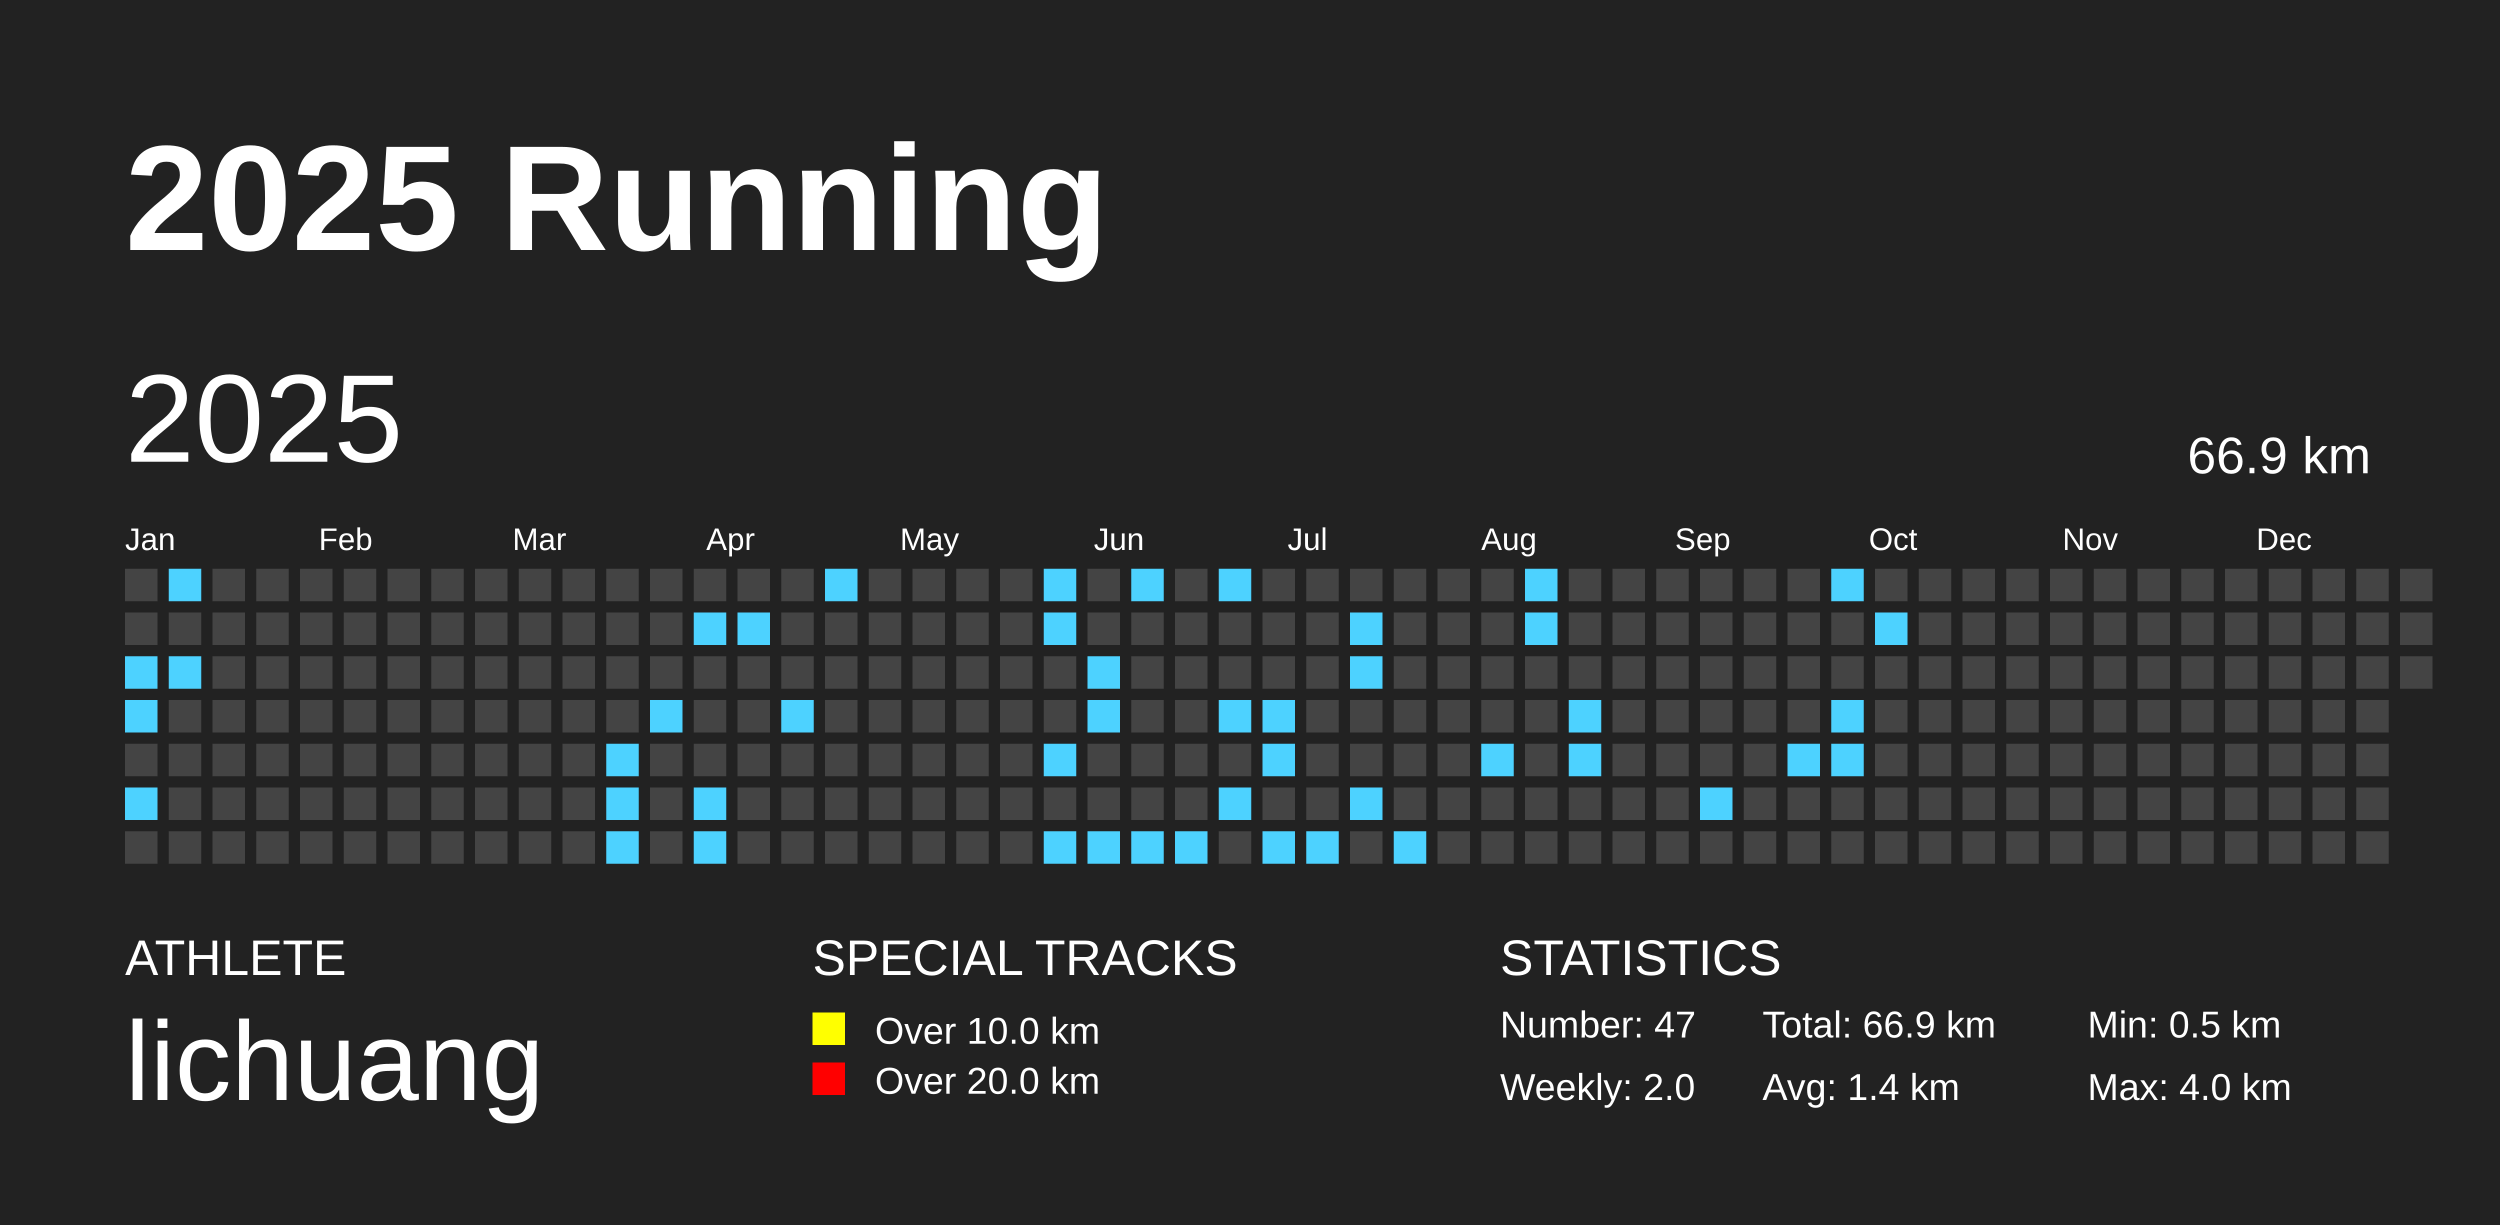
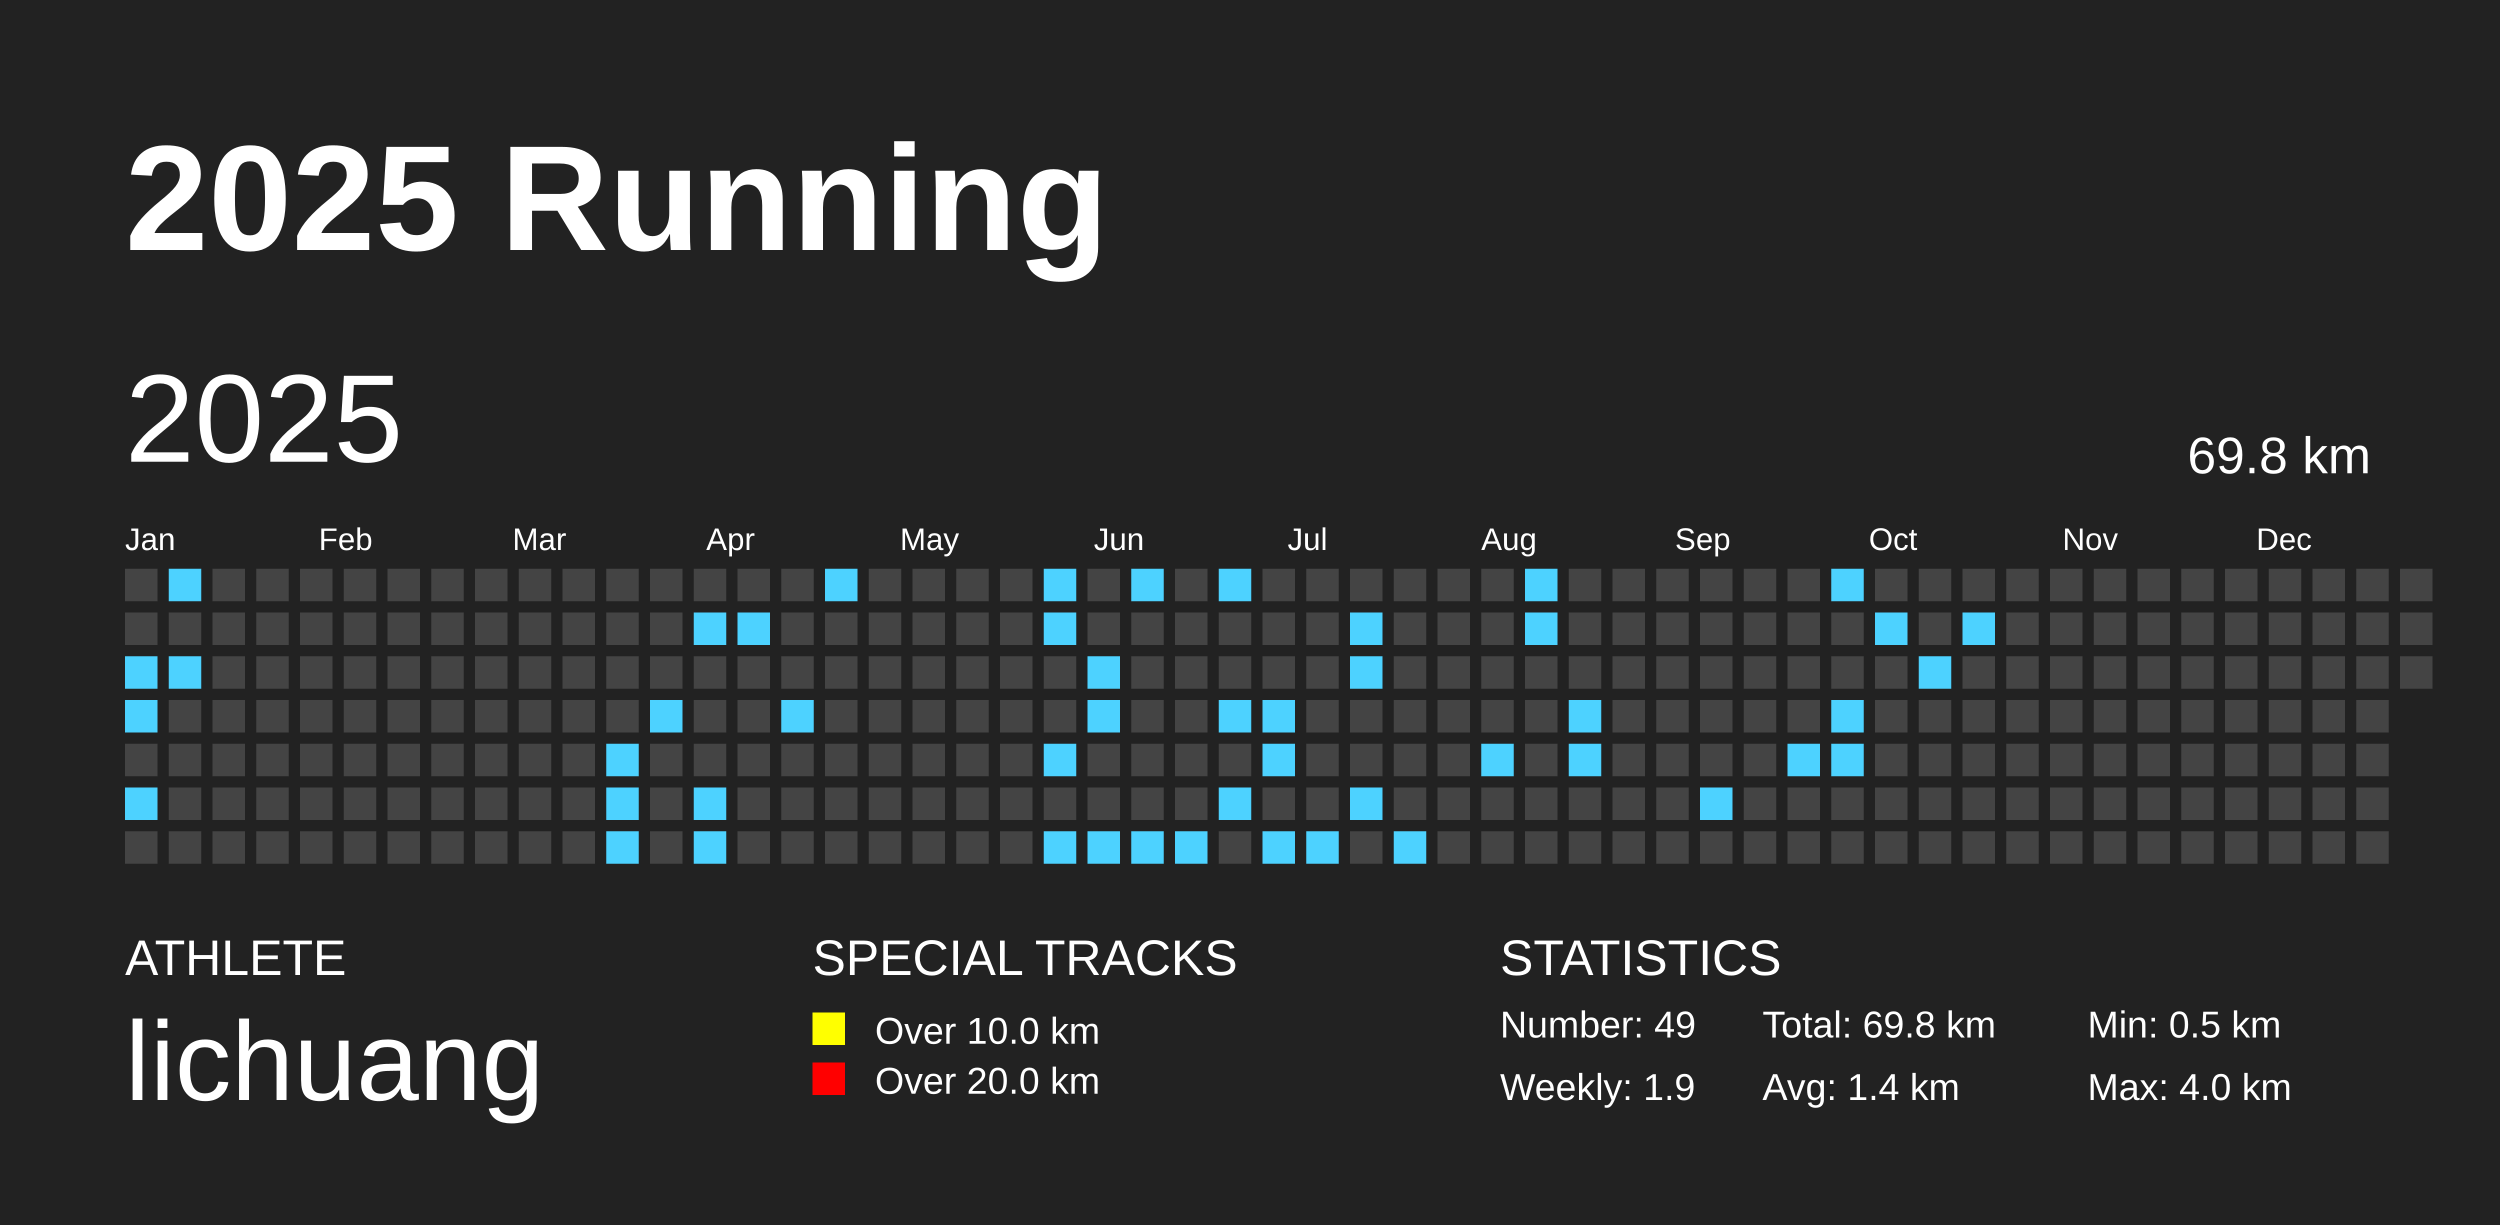
<svg xmlns="http://www.w3.org/2000/svg" baseProfile="full" height="98mm" version="1.1" viewBox="0,0,200,98" width="200mm">
  <defs />
  <rect fill="#222222" height="98" width="200" x="0" y="0" />
  <text fill="#FFFFFF" style="font-size:12px; font-family:Arial; font-weight:bold;" x="10" y="20">2025 Running</text>
  <text fill="#FFFFFF" style="font-size:4px; font-family:Arial" x="10" y="78">ATHLETE</text>
  <text fill="#FFFFFF" style="font-size:9px; font-family:Arial" x="10" y="88">lichuang</text>
  <text fill="#FFFFFF" style="font-size:4px; font-family:Arial" x="65" y="78">SPECIAL TRACKS</text>
  <rect fill="yellow" height="2.6" width="2.6" x="65" y="81" />
  <text fill="#FFFFFF" style="font-size:3px; font-family:Arial" x="70" y="83.5">Over 10.0 km</text>
  <rect fill="red" height="2.6" width="2.6" x="65" y="85" />
  <text fill="#FFFFFF" style="font-size:3px; font-family:Arial" x="70" y="87.5">Over 20.0 km</text>
  <text fill="#FFFFFF" style="font-size:4px; font-family:Arial" x="120" y="78">STATISTICS</text>
-   <text fill="#FFFFFF" style="font-size:3px; font-family:Arial" x="120" y="83">Number: 47</text>
-   <text fill="#FFFFFF" style="font-size:3px; font-family:Arial" x="120" y="88">Weekly: 2.0</text>
-   <text fill="#FFFFFF" style="font-size:3px; font-family:Arial" x="141" y="83">Total: 66.9 km</text>
+   <text fill="#FFFFFF" style="font-size:3px; font-family:Arial" x="120" y="83">Number: 49</text>
+   <text fill="#FFFFFF" style="font-size:3px; font-family:Arial" x="120" y="88">Weekly: 1.9</text>
+   <text fill="#FFFFFF" style="font-size:3px; font-family:Arial" x="141" y="83">Total: 69.8 km</text>
  <text fill="#FFFFFF" style="font-size:3px; font-family:Arial" x="141" y="88">Avg: 1.4 km</text>
  <text fill="#FFFFFF" style="font-size:3px; font-family:Arial" x="167" y="83">Min: 0.5 km</text>
  <text fill="#FFFFFF" style="font-size:3px; font-family:Arial" x="167" y="88">Max: 4.0 km</text>
  <text dominant-baseline="hanging" fill="#FFFFFF" style="font-size:10.0px; font-family:Arial;" x="10" y="30">2025</text>
-   <text dominant-baseline="hanging" fill="#FFFFFF" style="font-size:4.125px; font-family:Arial;" x="175" y="35">66.9 km</text>
+   <text dominant-baseline="hanging" fill="#FFFFFF" style="font-size:4.125px; font-family:Arial;" x="175" y="35">69.8 km</text>
  <text fill="#FFFFFF" style="font-size:2.5px; font-family:Arial" x="10.0" y="44">Jan</text>
  <text fill="#FFFFFF" style="font-size:2.5px; font-family:Arial" x="25.5" y="44">Feb</text>
  <text fill="#FFFFFF" style="font-size:2.5px; font-family:Arial" x="41.0" y="44">Mar</text>
  <text fill="#FFFFFF" style="font-size:2.5px; font-family:Arial" x="56.5" y="44">Apr</text>
  <text fill="#FFFFFF" style="font-size:2.5px; font-family:Arial" x="72.0" y="44">May</text>
  <text fill="#FFFFFF" style="font-size:2.5px; font-family:Arial" x="87.5" y="44">Jun</text>
  <text fill="#FFFFFF" style="font-size:2.5px; font-family:Arial" x="103.0" y="44">Jul</text>
  <text fill="#FFFFFF" style="font-size:2.5px; font-family:Arial" x="118.5" y="44">Aug</text>
  <text fill="#FFFFFF" style="font-size:2.5px; font-family:Arial" x="134.0" y="44">Sep</text>
  <text fill="#FFFFFF" style="font-size:2.5px; font-family:Arial" x="149.5" y="44">Oct</text>
  <text fill="#FFFFFF" style="font-size:2.5px; font-family:Arial" x="165.0" y="44">Nov</text>
  <text fill="#FFFFFF" style="font-size:2.5px; font-family:Arial" x="180.5" y="44">Dec</text>
  <rect fill="#444444" height="2.6" width="2.6" x="10.0" y="45.5" />
  <rect fill="#444444" height="2.6" width="2.6" x="10.0" y="49.0" />
  <rect fill="#4dd2ff" height="2.6" width="2.6" x="10.0" y="52.5" />
  <rect fill="#4dd2ff" height="2.6" width="2.6" x="10.0" y="56.0" />
  <rect fill="#444444" height="2.6" width="2.6" x="10.0" y="59.5" />
  <rect fill="#4dd2ff" height="2.6" width="2.6" x="10.0" y="63.0" />
  <rect fill="#444444" height="2.6" width="2.6" x="10.0" y="66.5" />
  <rect fill="#4dd2ff" height="2.6" width="2.6" x="13.5" y="45.5" />
  <rect fill="#444444" height="2.6" width="2.6" x="13.5" y="49.0" />
  <rect fill="#4dd2ff" height="2.6" width="2.6" x="13.5" y="52.5" />
  <rect fill="#444444" height="2.6" width="2.6" x="13.5" y="56.0" />
  <rect fill="#444444" height="2.6" width="2.6" x="13.5" y="59.5" />
  <rect fill="#444444" height="2.6" width="2.6" x="13.5" y="63.0" />
  <rect fill="#444444" height="2.6" width="2.6" x="13.5" y="66.5" />
  <rect fill="#444444" height="2.6" width="2.6" x="17.0" y="45.5" />
  <rect fill="#444444" height="2.6" width="2.6" x="17.0" y="49.0" />
  <rect fill="#444444" height="2.6" width="2.6" x="17.0" y="52.5" />
  <rect fill="#444444" height="2.6" width="2.6" x="17.0" y="56.0" />
  <rect fill="#444444" height="2.6" width="2.6" x="17.0" y="59.5" />
  <rect fill="#444444" height="2.6" width="2.6" x="17.0" y="63.0" />
  <rect fill="#444444" height="2.6" width="2.6" x="17.0" y="66.5" />
  <rect fill="#444444" height="2.6" width="2.6" x="20.5" y="45.5" />
  <rect fill="#444444" height="2.6" width="2.6" x="20.5" y="49.0" />
  <rect fill="#444444" height="2.6" width="2.6" x="20.5" y="52.5" />
  <rect fill="#444444" height="2.6" width="2.6" x="20.5" y="56.0" />
  <rect fill="#444444" height="2.6" width="2.6" x="20.5" y="59.5" />
  <rect fill="#444444" height="2.6" width="2.6" x="20.5" y="63.0" />
  <rect fill="#444444" height="2.6" width="2.6" x="20.5" y="66.5" />
  <rect fill="#444444" height="2.6" width="2.6" x="24.0" y="45.5" />
  <rect fill="#444444" height="2.6" width="2.6" x="24.0" y="49.0" />
  <rect fill="#444444" height="2.6" width="2.6" x="24.0" y="52.5" />
  <rect fill="#444444" height="2.6" width="2.6" x="24.0" y="56.0" />
  <rect fill="#444444" height="2.6" width="2.6" x="24.0" y="59.5" />
  <rect fill="#444444" height="2.6" width="2.6" x="24.0" y="63.0" />
  <rect fill="#444444" height="2.6" width="2.6" x="24.0" y="66.5" />
  <rect fill="#444444" height="2.6" width="2.6" x="27.5" y="45.5" />
  <rect fill="#444444" height="2.6" width="2.6" x="27.5" y="49.0" />
  <rect fill="#444444" height="2.6" width="2.6" x="27.5" y="52.5" />
  <rect fill="#444444" height="2.6" width="2.6" x="27.5" y="56.0" />
  <rect fill="#444444" height="2.6" width="2.6" x="27.5" y="59.5" />
  <rect fill="#444444" height="2.6" width="2.6" x="27.5" y="63.0" />
  <rect fill="#444444" height="2.6" width="2.6" x="27.5" y="66.5" />
  <rect fill="#444444" height="2.6" width="2.6" x="31.0" y="45.5" />
  <rect fill="#444444" height="2.6" width="2.6" x="31.0" y="49.0" />
  <rect fill="#444444" height="2.6" width="2.6" x="31.0" y="52.5" />
  <rect fill="#444444" height="2.6" width="2.6" x="31.0" y="56.0" />
  <rect fill="#444444" height="2.6" width="2.6" x="31.0" y="59.5" />
  <rect fill="#444444" height="2.6" width="2.6" x="31.0" y="63.0" />
  <rect fill="#444444" height="2.6" width="2.6" x="31.0" y="66.5" />
  <rect fill="#444444" height="2.6" width="2.6" x="34.5" y="45.5" />
  <rect fill="#444444" height="2.6" width="2.6" x="34.5" y="49.0" />
  <rect fill="#444444" height="2.6" width="2.6" x="34.5" y="52.5" />
  <rect fill="#444444" height="2.6" width="2.6" x="34.5" y="56.0" />
  <rect fill="#444444" height="2.6" width="2.6" x="34.5" y="59.5" />
  <rect fill="#444444" height="2.6" width="2.6" x="34.5" y="63.0" />
  <rect fill="#444444" height="2.6" width="2.6" x="34.5" y="66.5" />
  <rect fill="#444444" height="2.6" width="2.6" x="38.0" y="45.5" />
  <rect fill="#444444" height="2.6" width="2.6" x="38.0" y="49.0" />
  <rect fill="#444444" height="2.6" width="2.6" x="38.0" y="52.5" />
  <rect fill="#444444" height="2.6" width="2.6" x="38.0" y="56.0" />
  <rect fill="#444444" height="2.6" width="2.6" x="38.0" y="59.5" />
  <rect fill="#444444" height="2.6" width="2.6" x="38.0" y="63.0" />
  <rect fill="#444444" height="2.6" width="2.6" x="38.0" y="66.5" />
  <rect fill="#444444" height="2.6" width="2.6" x="41.5" y="45.5" />
  <rect fill="#444444" height="2.6" width="2.6" x="41.5" y="49.0" />
  <rect fill="#444444" height="2.6" width="2.6" x="41.5" y="52.5" />
  <rect fill="#444444" height="2.6" width="2.6" x="41.5" y="56.0" />
  <rect fill="#444444" height="2.6" width="2.6" x="41.5" y="59.5" />
  <rect fill="#444444" height="2.6" width="2.6" x="41.5" y="63.0" />
  <rect fill="#444444" height="2.6" width="2.6" x="41.5" y="66.5" />
  <rect fill="#444444" height="2.6" width="2.6" x="45.0" y="45.5" />
  <rect fill="#444444" height="2.6" width="2.6" x="45.0" y="49.0" />
  <rect fill="#444444" height="2.6" width="2.6" x="45.0" y="52.5" />
  <rect fill="#444444" height="2.6" width="2.6" x="45.0" y="56.0" />
  <rect fill="#444444" height="2.6" width="2.6" x="45.0" y="59.5" />
  <rect fill="#444444" height="2.6" width="2.6" x="45.0" y="63.0" />
  <rect fill="#444444" height="2.6" width="2.6" x="45.0" y="66.5" />
  <rect fill="#444444" height="2.6" width="2.6" x="48.5" y="45.5" />
  <rect fill="#444444" height="2.6" width="2.6" x="48.5" y="49.0" />
  <rect fill="#444444" height="2.6" width="2.6" x="48.5" y="52.5" />
  <rect fill="#444444" height="2.6" width="2.6" x="48.5" y="56.0" />
  <rect fill="#4dd2ff" height="2.6" width="2.6" x="48.5" y="59.5" />
  <rect fill="#4dd2ff" height="2.6" width="2.6" x="48.5" y="63.0" />
  <rect fill="#4dd2ff" height="2.6" width="2.6" x="48.5" y="66.5" />
  <rect fill="#444444" height="2.6" width="2.6" x="52.0" y="45.5" />
  <rect fill="#444444" height="2.6" width="2.6" x="52.0" y="49.0" />
  <rect fill="#444444" height="2.6" width="2.6" x="52.0" y="52.5" />
  <rect fill="#4dd2ff" height="2.6" width="2.6" x="52.0" y="56.0" />
  <rect fill="#444444" height="2.6" width="2.6" x="52.0" y="59.5" />
  <rect fill="#444444" height="2.6" width="2.6" x="52.0" y="63.0" />
  <rect fill="#444444" height="2.6" width="2.6" x="52.0" y="66.5" />
  <rect fill="#444444" height="2.6" width="2.6" x="55.5" y="45.5" />
  <rect fill="#4dd2ff" height="2.6" width="2.6" x="55.5" y="49.0" />
  <rect fill="#444444" height="2.6" width="2.6" x="55.5" y="52.5" />
  <rect fill="#444444" height="2.6" width="2.6" x="55.5" y="56.0" />
  <rect fill="#444444" height="2.6" width="2.6" x="55.5" y="59.5" />
  <rect fill="#4dd2ff" height="2.6" width="2.6" x="55.5" y="63.0" />
  <rect fill="#4dd2ff" height="2.6" width="2.6" x="55.5" y="66.5" />
  <rect fill="#444444" height="2.6" width="2.6" x="59.0" y="45.5" />
  <rect fill="#4dd2ff" height="2.6" width="2.6" x="59.0" y="49.0" />
  <rect fill="#444444" height="2.6" width="2.6" x="59.0" y="52.5" />
  <rect fill="#444444" height="2.6" width="2.6" x="59.0" y="56.0" />
  <rect fill="#444444" height="2.6" width="2.6" x="59.0" y="59.5" />
  <rect fill="#444444" height="2.6" width="2.6" x="59.0" y="63.0" />
  <rect fill="#444444" height="2.6" width="2.6" x="59.0" y="66.5" />
  <rect fill="#444444" height="2.6" width="2.6" x="62.5" y="45.5" />
  <rect fill="#444444" height="2.6" width="2.6" x="62.5" y="49.0" />
  <rect fill="#444444" height="2.6" width="2.6" x="62.5" y="52.5" />
  <rect fill="#4dd2ff" height="2.6" width="2.6" x="62.5" y="56.0" />
  <rect fill="#444444" height="2.6" width="2.6" x="62.5" y="59.5" />
  <rect fill="#444444" height="2.6" width="2.6" x="62.5" y="63.0" />
  <rect fill="#444444" height="2.6" width="2.6" x="62.5" y="66.5" />
  <rect fill="#4dd2ff" height="2.6" width="2.6" x="66.0" y="45.5" />
  <rect fill="#444444" height="2.6" width="2.6" x="66.0" y="49.0" />
  <rect fill="#444444" height="2.6" width="2.6" x="66.0" y="52.5" />
  <rect fill="#444444" height="2.6" width="2.6" x="66.0" y="56.0" />
  <rect fill="#444444" height="2.6" width="2.6" x="66.0" y="59.5" />
  <rect fill="#444444" height="2.6" width="2.6" x="66.0" y="63.0" />
  <rect fill="#444444" height="2.6" width="2.6" x="66.0" y="66.5" />
  <rect fill="#444444" height="2.6" width="2.6" x="69.5" y="45.5" />
  <rect fill="#444444" height="2.6" width="2.6" x="69.5" y="49.0" />
  <rect fill="#444444" height="2.6" width="2.6" x="69.5" y="52.5" />
  <rect fill="#444444" height="2.6" width="2.6" x="69.5" y="56.0" />
  <rect fill="#444444" height="2.6" width="2.6" x="69.5" y="59.5" />
  <rect fill="#444444" height="2.6" width="2.6" x="69.5" y="63.0" />
  <rect fill="#444444" height="2.6" width="2.6" x="69.5" y="66.5" />
  <rect fill="#444444" height="2.6" width="2.6" x="73.0" y="45.5" />
  <rect fill="#444444" height="2.6" width="2.6" x="73.0" y="49.0" />
  <rect fill="#444444" height="2.6" width="2.6" x="73.0" y="52.5" />
  <rect fill="#444444" height="2.6" width="2.6" x="73.0" y="56.0" />
  <rect fill="#444444" height="2.6" width="2.6" x="73.0" y="59.5" />
  <rect fill="#444444" height="2.6" width="2.6" x="73.0" y="63.0" />
  <rect fill="#444444" height="2.6" width="2.6" x="73.0" y="66.5" />
  <rect fill="#444444" height="2.6" width="2.6" x="76.5" y="45.5" />
  <rect fill="#444444" height="2.6" width="2.6" x="76.5" y="49.0" />
  <rect fill="#444444" height="2.6" width="2.6" x="76.5" y="52.5" />
  <rect fill="#444444" height="2.6" width="2.6" x="76.5" y="56.0" />
  <rect fill="#444444" height="2.6" width="2.6" x="76.5" y="59.5" />
  <rect fill="#444444" height="2.6" width="2.6" x="76.5" y="63.0" />
  <rect fill="#444444" height="2.6" width="2.6" x="76.5" y="66.5" />
  <rect fill="#444444" height="2.6" width="2.6" x="80.0" y="45.5" />
  <rect fill="#444444" height="2.6" width="2.6" x="80.0" y="49.0" />
  <rect fill="#444444" height="2.6" width="2.6" x="80.0" y="52.5" />
  <rect fill="#444444" height="2.6" width="2.6" x="80.0" y="56.0" />
  <rect fill="#444444" height="2.6" width="2.6" x="80.0" y="59.5" />
  <rect fill="#444444" height="2.6" width="2.6" x="80.0" y="63.0" />
  <rect fill="#444444" height="2.6" width="2.6" x="80.0" y="66.5" />
  <rect fill="#4dd2ff" height="2.6" width="2.6" x="83.5" y="45.5" />
  <rect fill="#4dd2ff" height="2.6" width="2.6" x="83.5" y="49.0" />
  <rect fill="#444444" height="2.6" width="2.6" x="83.5" y="52.5" />
  <rect fill="#444444" height="2.6" width="2.6" x="83.5" y="56.0" />
  <rect fill="#4dd2ff" height="2.6" width="2.6" x="83.5" y="59.5" />
  <rect fill="#444444" height="2.6" width="2.6" x="83.5" y="63.0" />
  <rect fill="#4dd2ff" height="2.6" width="2.6" x="83.5" y="66.5" />
  <rect fill="#444444" height="2.6" width="2.6" x="87.0" y="45.5" />
  <rect fill="#444444" height="2.6" width="2.6" x="87.0" y="49.0" />
  <rect fill="#4dd2ff" height="2.6" width="2.6" x="87.0" y="52.5" />
  <rect fill="#4dd2ff" height="2.6" width="2.6" x="87.0" y="56.0" />
  <rect fill="#444444" height="2.6" width="2.6" x="87.0" y="59.5" />
  <rect fill="#444444" height="2.6" width="2.6" x="87.0" y="63.0" />
  <rect fill="#4dd2ff" height="2.6" width="2.6" x="87.0" y="66.5" />
  <rect fill="#4dd2ff" height="2.6" width="2.6" x="90.5" y="45.5" />
  <rect fill="#444444" height="2.6" width="2.6" x="90.5" y="49.0" />
  <rect fill="#444444" height="2.6" width="2.6" x="90.5" y="52.5" />
  <rect fill="#444444" height="2.6" width="2.6" x="90.5" y="56.0" />
  <rect fill="#444444" height="2.6" width="2.6" x="90.5" y="59.5" />
  <rect fill="#444444" height="2.6" width="2.6" x="90.5" y="63.0" />
  <rect fill="#4dd2ff" height="2.6" width="2.6" x="90.5" y="66.5" />
  <rect fill="#444444" height="2.6" width="2.6" x="94.0" y="45.5" />
  <rect fill="#444444" height="2.6" width="2.6" x="94.0" y="49.0" />
  <rect fill="#444444" height="2.6" width="2.6" x="94.0" y="52.5" />
  <rect fill="#444444" height="2.6" width="2.6" x="94.0" y="56.0" />
  <rect fill="#444444" height="2.6" width="2.6" x="94.0" y="59.5" />
  <rect fill="#444444" height="2.6" width="2.6" x="94.0" y="63.0" />
  <rect fill="#4dd2ff" height="2.6" width="2.6" x="94.0" y="66.5" />
  <rect fill="#4dd2ff" height="2.6" width="2.6" x="97.5" y="45.5" />
  <rect fill="#444444" height="2.6" width="2.6" x="97.5" y="49.0" />
  <rect fill="#444444" height="2.6" width="2.6" x="97.5" y="52.5" />
  <rect fill="#4dd2ff" height="2.6" width="2.6" x="97.5" y="56.0" />
  <rect fill="#444444" height="2.6" width="2.6" x="97.5" y="59.5" />
  <rect fill="#4dd2ff" height="2.6" width="2.6" x="97.5" y="63.0" />
  <rect fill="#444444" height="2.6" width="2.6" x="97.5" y="66.5" />
  <rect fill="#444444" height="2.6" width="2.6" x="101.0" y="45.5" />
  <rect fill="#444444" height="2.6" width="2.6" x="101.0" y="49.0" />
  <rect fill="#444444" height="2.6" width="2.6" x="101.0" y="52.5" />
  <rect fill="#4dd2ff" height="2.6" width="2.6" x="101.0" y="56.0" />
  <rect fill="#4dd2ff" height="2.6" width="2.6" x="101.0" y="59.5" />
  <rect fill="#444444" height="2.6" width="2.6" x="101.0" y="63.0" />
  <rect fill="#4dd2ff" height="2.6" width="2.6" x="101.0" y="66.5" />
  <rect fill="#444444" height="2.6" width="2.6" x="104.5" y="45.5" />
  <rect fill="#444444" height="2.6" width="2.6" x="104.5" y="49.0" />
  <rect fill="#444444" height="2.6" width="2.6" x="104.5" y="52.5" />
  <rect fill="#444444" height="2.6" width="2.6" x="104.5" y="56.0" />
  <rect fill="#444444" height="2.6" width="2.6" x="104.5" y="59.5" />
  <rect fill="#444444" height="2.6" width="2.6" x="104.5" y="63.0" />
  <rect fill="#4dd2ff" height="2.6" width="2.6" x="104.5" y="66.5" />
  <rect fill="#444444" height="2.6" width="2.6" x="108.0" y="45.5" />
  <rect fill="#4dd2ff" height="2.6" width="2.6" x="108.0" y="49.0" />
  <rect fill="#4dd2ff" height="2.6" width="2.6" x="108.0" y="52.5" />
  <rect fill="#444444" height="2.6" width="2.6" x="108.0" y="56.0" />
  <rect fill="#444444" height="2.6" width="2.6" x="108.0" y="59.5" />
  <rect fill="#4dd2ff" height="2.6" width="2.6" x="108.0" y="63.0" />
  <rect fill="#444444" height="2.6" width="2.6" x="108.0" y="66.5" />
  <rect fill="#444444" height="2.6" width="2.6" x="111.5" y="45.5" />
  <rect fill="#444444" height="2.6" width="2.6" x="111.5" y="49.0" />
  <rect fill="#444444" height="2.6" width="2.6" x="111.5" y="52.5" />
  <rect fill="#444444" height="2.6" width="2.6" x="111.5" y="56.0" />
  <rect fill="#444444" height="2.6" width="2.6" x="111.5" y="59.5" />
  <rect fill="#444444" height="2.6" width="2.6" x="111.5" y="63.0" />
  <rect fill="#4dd2ff" height="2.6" width="2.6" x="111.5" y="66.5" />
  <rect fill="#444444" height="2.6" width="2.6" x="115.0" y="45.5" />
  <rect fill="#444444" height="2.6" width="2.6" x="115.0" y="49.0" />
  <rect fill="#444444" height="2.6" width="2.6" x="115.0" y="52.5" />
  <rect fill="#444444" height="2.6" width="2.6" x="115.0" y="56.0" />
  <rect fill="#444444" height="2.6" width="2.6" x="115.0" y="59.5" />
  <rect fill="#444444" height="2.6" width="2.6" x="115.0" y="63.0" />
  <rect fill="#444444" height="2.6" width="2.6" x="115.0" y="66.5" />
  <rect fill="#444444" height="2.6" width="2.6" x="118.5" y="45.5" />
  <rect fill="#444444" height="2.6" width="2.6" x="118.5" y="49.0" />
  <rect fill="#444444" height="2.6" width="2.6" x="118.5" y="52.5" />
  <rect fill="#444444" height="2.6" width="2.6" x="118.5" y="56.0" />
  <rect fill="#4dd2ff" height="2.6" width="2.6" x="118.5" y="59.5" />
  <rect fill="#444444" height="2.6" width="2.6" x="118.5" y="63.0" />
  <rect fill="#444444" height="2.6" width="2.6" x="118.5" y="66.5" />
  <rect fill="#4dd2ff" height="2.6" width="2.6" x="122.0" y="45.5" />
  <rect fill="#4dd2ff" height="2.6" width="2.6" x="122.0" y="49.0" />
  <rect fill="#444444" height="2.6" width="2.6" x="122.0" y="52.5" />
  <rect fill="#444444" height="2.6" width="2.6" x="122.0" y="56.0" />
  <rect fill="#444444" height="2.6" width="2.6" x="122.0" y="59.5" />
  <rect fill="#444444" height="2.6" width="2.6" x="122.0" y="63.0" />
  <rect fill="#444444" height="2.6" width="2.6" x="122.0" y="66.5" />
  <rect fill="#444444" height="2.6" width="2.6" x="125.5" y="45.5" />
  <rect fill="#444444" height="2.6" width="2.6" x="125.5" y="49.0" />
  <rect fill="#444444" height="2.6" width="2.6" x="125.5" y="52.5" />
  <rect fill="#4dd2ff" height="2.6" width="2.6" x="125.5" y="56.0" />
  <rect fill="#4dd2ff" height="2.6" width="2.6" x="125.5" y="59.5" />
  <rect fill="#444444" height="2.6" width="2.6" x="125.5" y="63.0" />
  <rect fill="#444444" height="2.6" width="2.6" x="125.5" y="66.5" />
  <rect fill="#444444" height="2.6" width="2.6" x="129.0" y="45.5" />
  <rect fill="#444444" height="2.6" width="2.6" x="129.0" y="49.0" />
  <rect fill="#444444" height="2.6" width="2.6" x="129.0" y="52.5" />
  <rect fill="#444444" height="2.6" width="2.6" x="129.0" y="56.0" />
  <rect fill="#444444" height="2.6" width="2.6" x="129.0" y="59.5" />
  <rect fill="#444444" height="2.6" width="2.6" x="129.0" y="63.0" />
  <rect fill="#444444" height="2.6" width="2.6" x="129.0" y="66.5" />
  <rect fill="#444444" height="2.6" width="2.6" x="132.5" y="45.5" />
  <rect fill="#444444" height="2.6" width="2.6" x="132.5" y="49.0" />
  <rect fill="#444444" height="2.6" width="2.6" x="132.5" y="52.5" />
  <rect fill="#444444" height="2.6" width="2.6" x="132.5" y="56.0" />
  <rect fill="#444444" height="2.6" width="2.6" x="132.5" y="59.5" />
  <rect fill="#444444" height="2.6" width="2.6" x="132.5" y="63.0" />
  <rect fill="#444444" height="2.6" width="2.6" x="132.5" y="66.5" />
  <rect fill="#444444" height="2.6" width="2.6" x="136.0" y="45.5" />
  <rect fill="#444444" height="2.6" width="2.6" x="136.0" y="49.0" />
  <rect fill="#444444" height="2.6" width="2.6" x="136.0" y="52.5" />
  <rect fill="#444444" height="2.6" width="2.6" x="136.0" y="56.0" />
  <rect fill="#444444" height="2.6" width="2.6" x="136.0" y="59.5" />
  <rect fill="#4dd2ff" height="2.6" width="2.6" x="136.0" y="63.0" />
  <rect fill="#444444" height="2.6" width="2.6" x="136.0" y="66.5" />
  <rect fill="#444444" height="2.6" width="2.6" x="139.5" y="45.5" />
  <rect fill="#444444" height="2.6" width="2.6" x="139.5" y="49.0" />
  <rect fill="#444444" height="2.6" width="2.6" x="139.5" y="52.5" />
  <rect fill="#444444" height="2.6" width="2.6" x="139.5" y="56.0" />
  <rect fill="#444444" height="2.6" width="2.6" x="139.5" y="59.5" />
  <rect fill="#444444" height="2.6" width="2.6" x="139.5" y="63.0" />
  <rect fill="#444444" height="2.6" width="2.6" x="139.5" y="66.5" />
  <rect fill="#444444" height="2.6" width="2.6" x="143.0" y="45.5" />
  <rect fill="#444444" height="2.6" width="2.6" x="143.0" y="49.0" />
  <rect fill="#444444" height="2.6" width="2.6" x="143.0" y="52.5" />
  <rect fill="#444444" height="2.6" width="2.6" x="143.0" y="56.0" />
  <rect fill="#4dd2ff" height="2.6" width="2.6" x="143.0" y="59.5" />
  <rect fill="#444444" height="2.6" width="2.6" x="143.0" y="63.0" />
  <rect fill="#444444" height="2.6" width="2.6" x="143.0" y="66.5" />
  <rect fill="#4dd2ff" height="2.6" width="2.6" x="146.5" y="45.5" />
  <rect fill="#444444" height="2.6" width="2.6" x="146.5" y="49.0" />
  <rect fill="#444444" height="2.6" width="2.6" x="146.5" y="52.5" />
  <rect fill="#4dd2ff" height="2.6" width="2.6" x="146.5" y="56.0" />
  <rect fill="#4dd2ff" height="2.6" width="2.6" x="146.5" y="59.5" />
  <rect fill="#444444" height="2.6" width="2.6" x="146.5" y="63.0" />
  <rect fill="#444444" height="2.6" width="2.6" x="146.5" y="66.5" />
  <rect fill="#444444" height="2.6" width="2.6" x="150.0" y="45.5" />
  <rect fill="#4dd2ff" height="2.6" width="2.6" x="150.0" y="49.0" />
  <rect fill="#444444" height="2.6" width="2.6" x="150.0" y="52.5" />
  <rect fill="#444444" height="2.6" width="2.6" x="150.0" y="56.0" />
  <rect fill="#444444" height="2.6" width="2.6" x="150.0" y="59.5" />
  <rect fill="#444444" height="2.6" width="2.6" x="150.0" y="63.0" />
  <rect fill="#444444" height="2.6" width="2.6" x="150.0" y="66.5" />
  <rect fill="#444444" height="2.6" width="2.6" x="153.5" y="45.5" />
  <rect fill="#444444" height="2.6" width="2.6" x="153.5" y="49.0" />
-   <rect fill="#444444" height="2.6" width="2.6" x="153.5" y="52.5" />
+   <rect fill="#4dd2ff" height="2.6" width="2.6" x="153.5" y="52.5" />
  <rect fill="#444444" height="2.6" width="2.6" x="153.5" y="56.0" />
  <rect fill="#444444" height="2.6" width="2.6" x="153.5" y="59.5" />
  <rect fill="#444444" height="2.6" width="2.6" x="153.5" y="63.0" />
  <rect fill="#444444" height="2.6" width="2.6" x="153.5" y="66.5" />
  <rect fill="#444444" height="2.6" width="2.6" x="157.0" y="45.5" />
-   <rect fill="#444444" height="2.6" width="2.6" x="157.0" y="49.0" />
+   <rect fill="#4dd2ff" height="2.6" width="2.6" x="157.0" y="49.0" />
  <rect fill="#444444" height="2.6" width="2.6" x="157.0" y="52.5" />
  <rect fill="#444444" height="2.6" width="2.6" x="157.0" y="56.0" />
  <rect fill="#444444" height="2.6" width="2.6" x="157.0" y="59.5" />
  <rect fill="#444444" height="2.6" width="2.6" x="157.0" y="63.0" />
  <rect fill="#444444" height="2.6" width="2.6" x="157.0" y="66.5" />
  <rect fill="#444444" height="2.6" width="2.6" x="160.5" y="45.5" />
  <rect fill="#444444" height="2.6" width="2.6" x="160.5" y="49.0" />
  <rect fill="#444444" height="2.6" width="2.6" x="160.5" y="52.5" />
  <rect fill="#444444" height="2.6" width="2.6" x="160.5" y="56.0" />
  <rect fill="#444444" height="2.6" width="2.6" x="160.5" y="59.5" />
  <rect fill="#444444" height="2.6" width="2.6" x="160.5" y="63.0" />
  <rect fill="#444444" height="2.6" width="2.6" x="160.5" y="66.5" />
  <rect fill="#444444" height="2.6" width="2.6" x="164.0" y="45.5" />
  <rect fill="#444444" height="2.6" width="2.6" x="164.0" y="49.0" />
  <rect fill="#444444" height="2.6" width="2.6" x="164.0" y="52.5" />
  <rect fill="#444444" height="2.6" width="2.6" x="164.0" y="56.0" />
  <rect fill="#444444" height="2.6" width="2.6" x="164.0" y="59.5" />
  <rect fill="#444444" height="2.6" width="2.6" x="164.0" y="63.0" />
  <rect fill="#444444" height="2.6" width="2.6" x="164.0" y="66.5" />
  <rect fill="#444444" height="2.6" width="2.6" x="167.5" y="45.5" />
  <rect fill="#444444" height="2.6" width="2.6" x="167.5" y="49.0" />
  <rect fill="#444444" height="2.6" width="2.6" x="167.5" y="52.5" />
  <rect fill="#444444" height="2.6" width="2.6" x="167.5" y="56.0" />
  <rect fill="#444444" height="2.6" width="2.6" x="167.5" y="59.5" />
  <rect fill="#444444" height="2.6" width="2.6" x="167.5" y="63.0" />
  <rect fill="#444444" height="2.6" width="2.6" x="167.5" y="66.5" />
  <rect fill="#444444" height="2.6" width="2.6" x="171.0" y="45.5" />
  <rect fill="#444444" height="2.6" width="2.6" x="171.0" y="49.0" />
  <rect fill="#444444" height="2.6" width="2.6" x="171.0" y="52.5" />
  <rect fill="#444444" height="2.6" width="2.6" x="171.0" y="56.0" />
  <rect fill="#444444" height="2.6" width="2.6" x="171.0" y="59.5" />
  <rect fill="#444444" height="2.6" width="2.6" x="171.0" y="63.0" />
  <rect fill="#444444" height="2.6" width="2.6" x="171.0" y="66.5" />
  <rect fill="#444444" height="2.6" width="2.6" x="174.5" y="45.5" />
  <rect fill="#444444" height="2.6" width="2.6" x="174.5" y="49.0" />
  <rect fill="#444444" height="2.6" width="2.6" x="174.5" y="52.5" />
  <rect fill="#444444" height="2.6" width="2.6" x="174.5" y="56.0" />
  <rect fill="#444444" height="2.6" width="2.6" x="174.5" y="59.5" />
  <rect fill="#444444" height="2.6" width="2.6" x="174.5" y="63.0" />
  <rect fill="#444444" height="2.6" width="2.6" x="174.5" y="66.5" />
  <rect fill="#444444" height="2.6" width="2.6" x="178.0" y="45.5" />
  <rect fill="#444444" height="2.6" width="2.6" x="178.0" y="49.0" />
  <rect fill="#444444" height="2.6" width="2.6" x="178.0" y="52.5" />
  <rect fill="#444444" height="2.6" width="2.6" x="178.0" y="56.0" />
  <rect fill="#444444" height="2.6" width="2.6" x="178.0" y="59.5" />
  <rect fill="#444444" height="2.6" width="2.6" x="178.0" y="63.0" />
  <rect fill="#444444" height="2.6" width="2.6" x="178.0" y="66.5" />
  <rect fill="#444444" height="2.6" width="2.6" x="181.5" y="45.5" />
  <rect fill="#444444" height="2.6" width="2.6" x="181.5" y="49.0" />
  <rect fill="#444444" height="2.6" width="2.6" x="181.5" y="52.5" />
  <rect fill="#444444" height="2.6" width="2.6" x="181.5" y="56.0" />
  <rect fill="#444444" height="2.6" width="2.6" x="181.5" y="59.5" />
  <rect fill="#444444" height="2.6" width="2.6" x="181.5" y="63.0" />
  <rect fill="#444444" height="2.6" width="2.6" x="181.5" y="66.5" />
  <rect fill="#444444" height="2.6" width="2.6" x="185.0" y="45.5" />
  <rect fill="#444444" height="2.6" width="2.6" x="185.0" y="49.0" />
  <rect fill="#444444" height="2.6" width="2.6" x="185.0" y="52.5" />
  <rect fill="#444444" height="2.6" width="2.6" x="185.0" y="56.0" />
  <rect fill="#444444" height="2.6" width="2.6" x="185.0" y="59.5" />
  <rect fill="#444444" height="2.6" width="2.6" x="185.0" y="63.0" />
  <rect fill="#444444" height="2.6" width="2.6" x="185.0" y="66.5" />
  <rect fill="#444444" height="2.6" width="2.6" x="188.5" y="45.5" />
  <rect fill="#444444" height="2.6" width="2.6" x="188.5" y="49.0" />
  <rect fill="#444444" height="2.6" width="2.6" x="188.5" y="52.5" />
  <rect fill="#444444" height="2.6" width="2.6" x="188.5" y="56.0" />
  <rect fill="#444444" height="2.6" width="2.6" x="188.5" y="59.5" />
  <rect fill="#444444" height="2.6" width="2.6" x="188.5" y="63.0" />
  <rect fill="#444444" height="2.6" width="2.6" x="188.5" y="66.5" />
  <rect fill="#444444" height="2.6" width="2.6" x="192.0" y="45.5" />
  <rect fill="#444444" height="2.6" width="2.6" x="192.0" y="49.0" />
  <rect fill="#444444" height="2.6" width="2.6" x="192.0" y="52.5" />
</svg>
